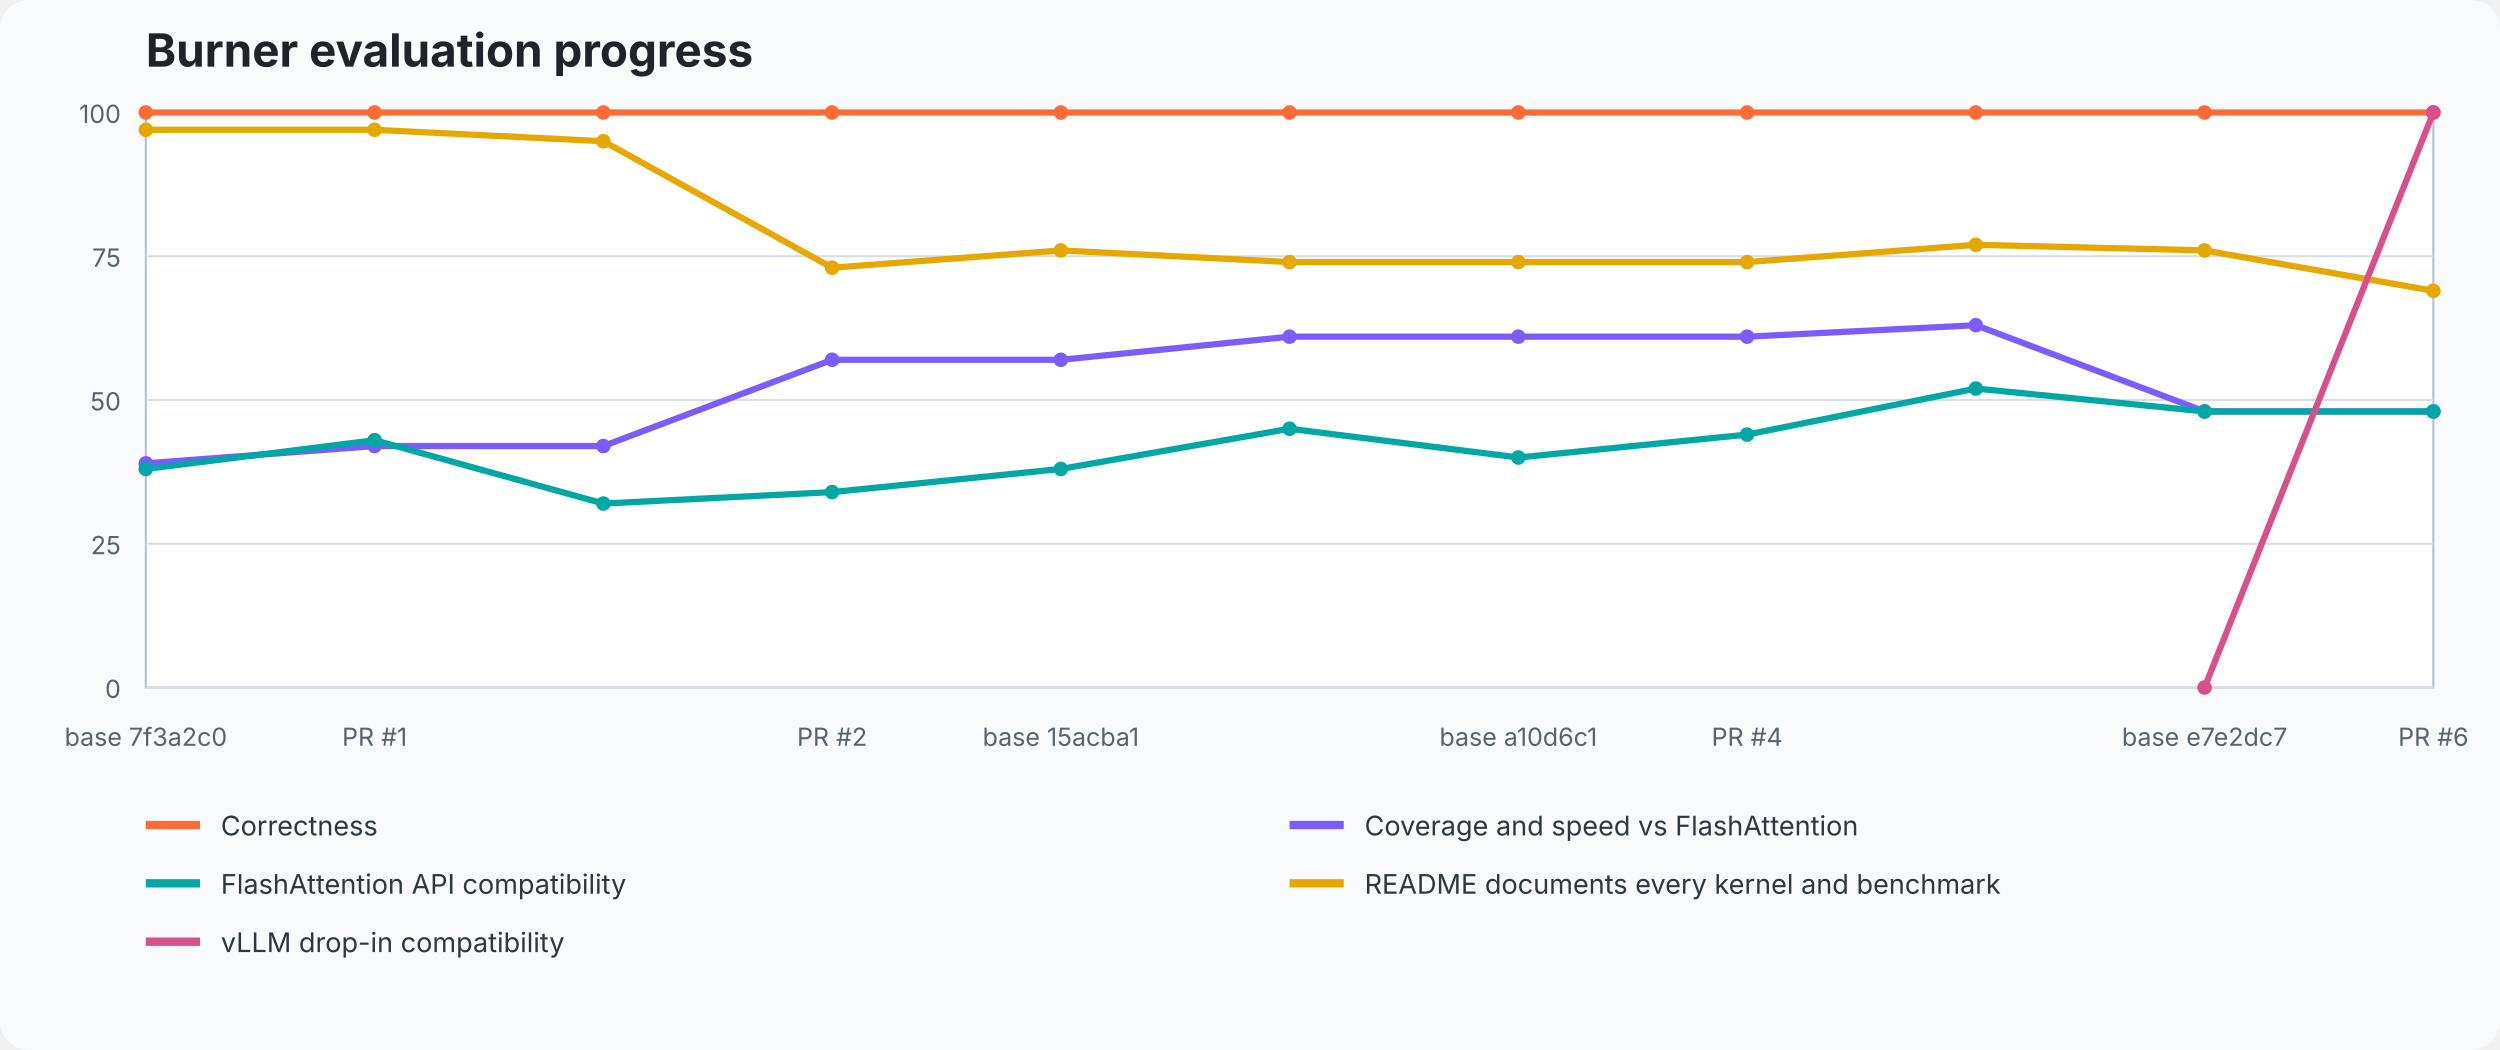
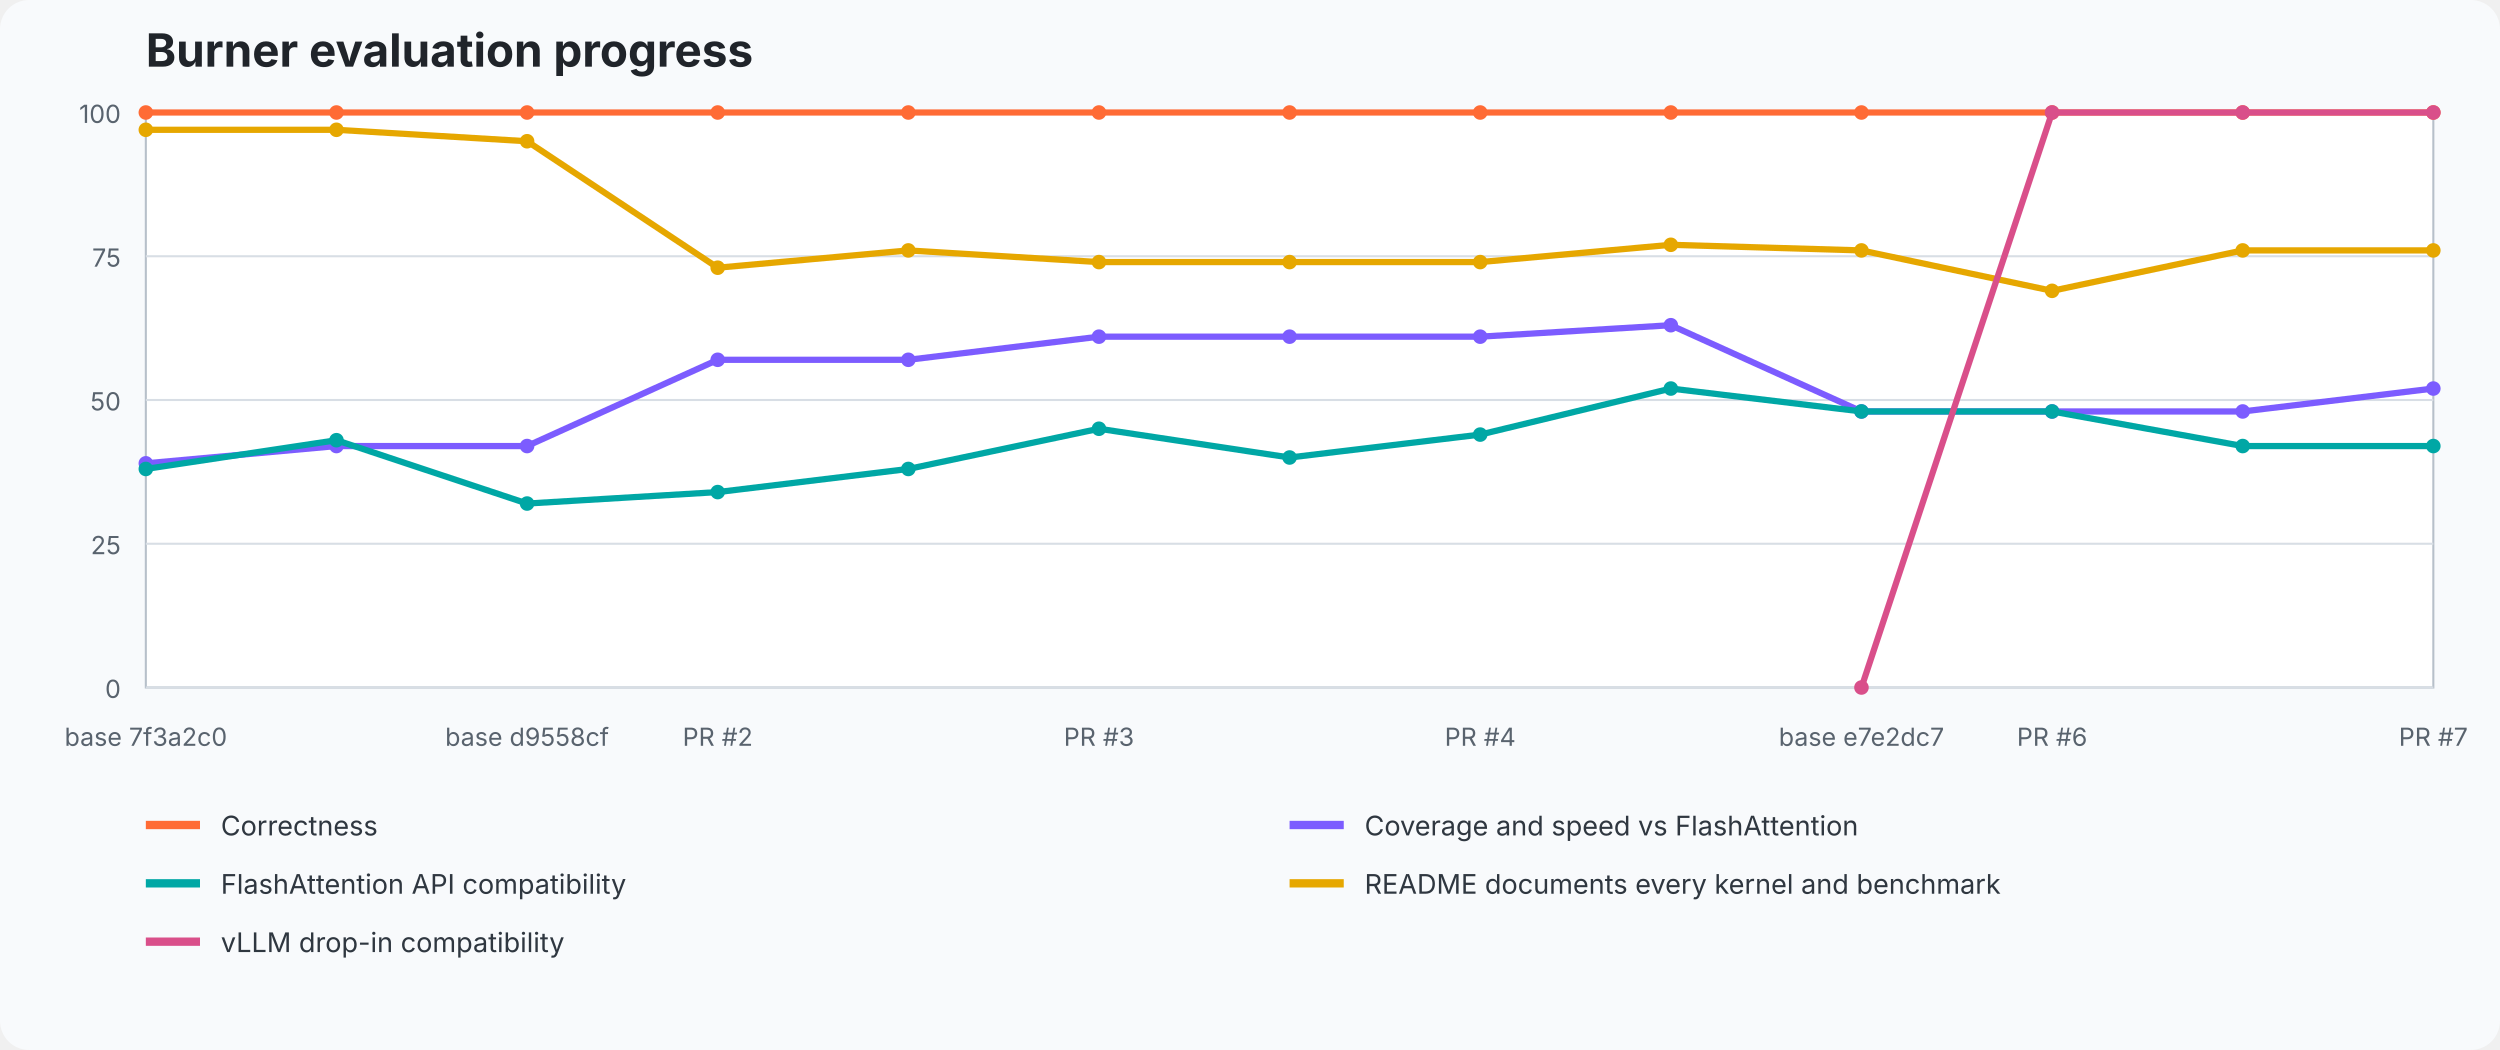
<svg xmlns="http://www.w3.org/2000/svg" width="1200" height="504" viewBox="0 0 1200 504" role="img" aria-labelledby="title desc">
  <style>text{font-family:ui-sans-serif,system-ui,-apple-system,BlinkMacSystemFont,"Segoe UI",sans-serif}.title{font-size:22px;font-weight:700;fill:#20242a}.axis{font-size:12px;fill:#59636e}.legend{font-size:13px;fill:#2f3740}.grid{stroke:#d8dee5;stroke-width:1}.plot{fill:#fff;stroke:#b7c0ca}</style>
  <rect width="100%" height="100%" fill="#f8fafc" rx="14" />
  <text x="70" y="32" class="title">Burner evaluation progress</text>
  <rect x="70" y="54" width="1098" height="276" class="plot" />
  <line x1="70" y1="330" x2="1168" y2="330" class="grid" />
  <text x="58" y="335" text-anchor="end" class="axis">0</text>
  <line x1="70" y1="261" x2="1168" y2="261" class="grid" />
  <text x="58" y="266" text-anchor="end" class="axis">25</text>
  <line x1="70" y1="192" x2="1168" y2="192" class="grid" />
  <text x="58" y="197" text-anchor="end" class="axis">50</text>
  <line x1="70" y1="123" x2="1168" y2="123" class="grid" />
  <text x="58" y="128" text-anchor="end" class="axis">75</text>
  <line x1="70" y1="54" x2="1168" y2="54" class="grid" />
  <text x="58" y="59" text-anchor="end" class="axis">100</text>
-   <polyline points="70.0,54.0 179.8,54.0 289.6,54.0 399.4,54.0 509.2,54.0 619.0,54.0 728.8,54.0 838.6,54.0 948.4,54.0 1058.2,54.0 1168.0,54.0" fill="none" stroke="#ff6b35" stroke-width="3" stroke-linejoin="round" stroke-linecap="round" />
+   <polyline points="70.0,54.0 161.5,54.0 253.0,54.0 344.5,54.0 436.0,54.0 527.5,54.0 619.0,54.0 710.5,54.0 802.0,54.0 893.5,54.0 985.0,54.0 1076.5,54.0 1168.0,54.0" fill="none" stroke="#ff6b35" stroke-width="3" stroke-linejoin="round" stroke-linecap="round" />
  <circle cx="70.0" cy="54.0" r="3.5" fill="#ff6b35" />
-   <circle cx="179.8" cy="54.0" r="3.5" fill="#ff6b35" />
-   <circle cx="289.6" cy="54.0" r="3.5" fill="#ff6b35" />
-   <circle cx="399.4" cy="54.0" r="3.5" fill="#ff6b35" />
-   <circle cx="509.2" cy="54.0" r="3.5" fill="#ff6b35" />
+   <circle cx="161.5" cy="54.0" r="3.5" fill="#ff6b35" />
+   <circle cx="253.0" cy="54.0" r="3.5" fill="#ff6b35" />
+   <circle cx="344.5" cy="54.0" r="3.5" fill="#ff6b35" />
+   <circle cx="436.0" cy="54.0" r="3.5" fill="#ff6b35" />
+   <circle cx="527.5" cy="54.0" r="3.5" fill="#ff6b35" />
  <circle cx="619.0" cy="54.0" r="3.5" fill="#ff6b35" />
-   <circle cx="728.8" cy="54.0" r="3.5" fill="#ff6b35" />
-   <circle cx="838.6" cy="54.0" r="3.5" fill="#ff6b35" />
-   <circle cx="948.4" cy="54.0" r="3.5" fill="#ff6b35" />
-   <circle cx="1058.2" cy="54.0" r="3.5" fill="#ff6b35" />
+   <circle cx="710.5" cy="54.0" r="3.5" fill="#ff6b35" />
+   <circle cx="802.0" cy="54.0" r="3.5" fill="#ff6b35" />
+   <circle cx="893.5" cy="54.0" r="3.5" fill="#ff6b35" />
+   <circle cx="985.0" cy="54.0" r="3.5" fill="#ff6b35" />
+   <circle cx="1076.5" cy="54.0" r="3.5" fill="#ff6b35" />
  <circle cx="1168.0" cy="54.0" r="3.5" fill="#ff6b35" />
-   <polyline points="70.0,222.4 179.8,214.1 289.6,214.1 399.4,172.7 509.2,172.7 619.0,161.6 728.8,161.6 838.6,161.6 948.4,156.1 1058.2,197.5 1168.0,197.5" fill="none" stroke="#7c5cff" stroke-width="3" stroke-linejoin="round" stroke-linecap="round" />
+   <polyline points="70.0,222.4 161.5,214.1 253.0,214.1 344.5,172.7 436.0,172.7 527.5,161.6 619.0,161.6 710.5,161.6 802.0,156.1 893.5,197.5 985.0,197.5 1076.5,197.5 1168.0,186.5" fill="none" stroke="#7c5cff" stroke-width="3" stroke-linejoin="round" stroke-linecap="round" />
  <circle cx="70.0" cy="222.4" r="3.5" fill="#7c5cff" />
-   <circle cx="179.8" cy="214.1" r="3.5" fill="#7c5cff" />
-   <circle cx="289.6" cy="214.1" r="3.5" fill="#7c5cff" />
-   <circle cx="399.4" cy="172.7" r="3.5" fill="#7c5cff" />
-   <circle cx="509.2" cy="172.7" r="3.5" fill="#7c5cff" />
+   <circle cx="161.5" cy="214.1" r="3.5" fill="#7c5cff" />
+   <circle cx="253.0" cy="214.1" r="3.5" fill="#7c5cff" />
+   <circle cx="344.5" cy="172.7" r="3.5" fill="#7c5cff" />
+   <circle cx="436.0" cy="172.7" r="3.5" fill="#7c5cff" />
+   <circle cx="527.5" cy="161.6" r="3.5" fill="#7c5cff" />
  <circle cx="619.0" cy="161.6" r="3.5" fill="#7c5cff" />
-   <circle cx="728.8" cy="161.6" r="3.5" fill="#7c5cff" />
-   <circle cx="838.6" cy="161.6" r="3.5" fill="#7c5cff" />
-   <circle cx="948.4" cy="156.1" r="3.5" fill="#7c5cff" />
-   <circle cx="1058.2" cy="197.5" r="3.5" fill="#7c5cff" />
-   <circle cx="1168.0" cy="197.5" r="3.5" fill="#7c5cff" />
-   <polyline points="70.0,225.1 179.8,211.3 289.6,241.7 399.4,236.2 509.2,225.1 619.0,205.8 728.8,219.6 838.6,208.6 948.4,186.5 1058.2,197.5 1168.0,197.5" fill="none" stroke="#00a7a5" stroke-width="3" stroke-linejoin="round" stroke-linecap="round" />
+   <circle cx="710.5" cy="161.6" r="3.5" fill="#7c5cff" />
+   <circle cx="802.0" cy="156.1" r="3.5" fill="#7c5cff" />
+   <circle cx="893.5" cy="197.5" r="3.5" fill="#7c5cff" />
+   <circle cx="985.0" cy="197.5" r="3.5" fill="#7c5cff" />
+   <circle cx="1076.5" cy="197.5" r="3.5" fill="#7c5cff" />
+   <circle cx="1168.0" cy="186.5" r="3.5" fill="#7c5cff" />
+   <polyline points="70.0,225.1 161.5,211.3 253.0,241.7 344.5,236.2 436.0,225.1 527.5,205.8 619.0,219.6 710.5,208.6 802.0,186.5 893.5,197.5 985.0,197.5 1076.5,214.1 1168.0,214.1" fill="none" stroke="#00a7a5" stroke-width="3" stroke-linejoin="round" stroke-linecap="round" />
  <circle cx="70.0" cy="225.1" r="3.5" fill="#00a7a5" />
-   <circle cx="179.8" cy="211.3" r="3.5" fill="#00a7a5" />
-   <circle cx="289.6" cy="241.7" r="3.5" fill="#00a7a5" />
-   <circle cx="399.4" cy="236.2" r="3.5" fill="#00a7a5" />
-   <circle cx="509.2" cy="225.1" r="3.5" fill="#00a7a5" />
-   <circle cx="619.0" cy="205.8" r="3.5" fill="#00a7a5" />
-   <circle cx="728.8" cy="219.6" r="3.5" fill="#00a7a5" />
-   <circle cx="838.6" cy="208.6" r="3.5" fill="#00a7a5" />
-   <circle cx="948.4" cy="186.5" r="3.5" fill="#00a7a5" />
-   <circle cx="1058.2" cy="197.5" r="3.5" fill="#00a7a5" />
-   <circle cx="1168.0" cy="197.5" r="3.5" fill="#00a7a5" />
-   <polyline points="70.0,62.3 179.8,62.3 289.6,67.8 399.4,128.5 509.2,120.2 619.0,125.8 728.8,125.8 838.6,125.8 948.4,117.5 1058.2,120.2 1168.0,139.6" fill="none" stroke="#e6a700" stroke-width="3" stroke-linejoin="round" stroke-linecap="round" />
+   <circle cx="161.5" cy="211.3" r="3.5" fill="#00a7a5" />
+   <circle cx="253.0" cy="241.7" r="3.5" fill="#00a7a5" />
+   <circle cx="344.5" cy="236.2" r="3.5" fill="#00a7a5" />
+   <circle cx="436.0" cy="225.1" r="3.5" fill="#00a7a5" />
+   <circle cx="527.5" cy="205.8" r="3.5" fill="#00a7a5" />
+   <circle cx="619.0" cy="219.6" r="3.5" fill="#00a7a5" />
+   <circle cx="710.5" cy="208.6" r="3.5" fill="#00a7a5" />
+   <circle cx="802.0" cy="186.5" r="3.5" fill="#00a7a5" />
+   <circle cx="893.5" cy="197.5" r="3.5" fill="#00a7a5" />
+   <circle cx="985.0" cy="197.5" r="3.5" fill="#00a7a5" />
+   <circle cx="1076.5" cy="214.1" r="3.5" fill="#00a7a5" />
+   <circle cx="1168.0" cy="214.1" r="3.5" fill="#00a7a5" />
+   <polyline points="70.0,62.3 161.5,62.3 253.0,67.8 344.5,128.5 436.0,120.2 527.5,125.8 619.0,125.8 710.5,125.8 802.0,117.5 893.5,120.2 985.0,139.6 1076.5,120.2 1168.0,120.2" fill="none" stroke="#e6a700" stroke-width="3" stroke-linejoin="round" stroke-linecap="round" />
  <circle cx="70.0" cy="62.3" r="3.5" fill="#e6a700" />
-   <circle cx="179.8" cy="62.3" r="3.5" fill="#e6a700" />
-   <circle cx="289.6" cy="67.8" r="3.5" fill="#e6a700" />
-   <circle cx="399.4" cy="128.5" r="3.5" fill="#e6a700" />
-   <circle cx="509.2" cy="120.2" r="3.5" fill="#e6a700" />
+   <circle cx="161.5" cy="62.3" r="3.5" fill="#e6a700" />
+   <circle cx="253.0" cy="67.8" r="3.5" fill="#e6a700" />
+   <circle cx="344.5" cy="128.5" r="3.5" fill="#e6a700" />
+   <circle cx="436.0" cy="120.2" r="3.5" fill="#e6a700" />
+   <circle cx="527.5" cy="125.8" r="3.5" fill="#e6a700" />
  <circle cx="619.0" cy="125.8" r="3.5" fill="#e6a700" />
-   <circle cx="728.8" cy="125.8" r="3.5" fill="#e6a700" />
-   <circle cx="838.6" cy="125.8" r="3.5" fill="#e6a700" />
-   <circle cx="948.4" cy="117.5" r="3.5" fill="#e6a700" />
-   <circle cx="1058.2" cy="120.2" r="3.5" fill="#e6a700" />
-   <circle cx="1168.0" cy="139.6" r="3.5" fill="#e6a700" />
-   <polyline points="1058.2,330.0 1168.0,54.0" fill="none" stroke="#d94f8a" stroke-width="3" stroke-linejoin="round" stroke-linecap="round" />
-   <circle cx="1058.2" cy="330.0" r="3.5" fill="#d94f8a" />
+   <circle cx="710.5" cy="125.8" r="3.5" fill="#e6a700" />
+   <circle cx="802.0" cy="117.5" r="3.5" fill="#e6a700" />
+   <circle cx="893.5" cy="120.2" r="3.5" fill="#e6a700" />
+   <circle cx="985.0" cy="139.6" r="3.5" fill="#e6a700" />
+   <circle cx="1076.5" cy="120.2" r="3.5" fill="#e6a700" />
+   <circle cx="1168.0" cy="120.2" r="3.5" fill="#e6a700" />
+   <polyline points="893.5,330.0 985.0,54.0 1076.5,54.0 1168.0,54.0" fill="none" stroke="#d94f8a" stroke-width="3" stroke-linejoin="round" stroke-linecap="round" />
+   <circle cx="893.5" cy="330.0" r="3.5" fill="#d94f8a" />
+   <circle cx="985.0" cy="54.0" r="3.5" fill="#d94f8a" />
+   <circle cx="1076.5" cy="54.0" r="3.5" fill="#d94f8a" />
  <circle cx="1168.0" cy="54.0" r="3.5" fill="#d94f8a" />
  <text x="70" y="358" text-anchor="middle" class="axis">base 7f3a2c0</text>
-   <text x="179.8" y="358" text-anchor="middle" class="axis">PR #1</text>
-   <text x="399.4" y="358" text-anchor="middle" class="axis">PR #2</text>
-   <text x="509.2" y="358" text-anchor="middle" class="axis">base 15acba1</text>
-   <text x="728.8" y="358" text-anchor="middle" class="axis">base a10d6c1</text>
-   <text x="838.6" y="358" text-anchor="middle" class="axis">PR #4</text>
-   <text x="1058.2" y="358" text-anchor="middle" class="axis">base e7e2dc7</text>
-   <text x="1168" y="358" text-anchor="middle" class="axis">PR #6</text>
+   <text x="253" y="358" text-anchor="middle" class="axis">base d9558cf</text>
+   <text x="344.5" y="358" text-anchor="middle" class="axis">PR #2</text>
+   <text x="527.5" y="358" text-anchor="middle" class="axis">PR #3</text>
+   <text x="710.5" y="358" text-anchor="middle" class="axis">PR #4</text>
+   <text x="893.5" y="358" text-anchor="middle" class="axis">base e7e2dc7</text>
+   <text x="985" y="358" text-anchor="middle" class="axis">PR #6</text>
+   <text x="1168" y="358" text-anchor="middle" class="axis">PR #7</text>
  <line x1="70" y1="396" x2="96" y2="396" stroke="#ff6b35" stroke-width="4" />
  <text x="106" y="401" class="legend">Correctness</text>
  <line x1="619" y1="396" x2="645" y2="396" stroke="#7c5cff" stroke-width="4" />
  <text x="655" y="401" class="legend">Coverage and speed vs FlashAttention</text>
  <line x1="70" y1="424" x2="96" y2="424" stroke="#00a7a5" stroke-width="4" />
  <text x="106" y="429" class="legend">FlashAttention API compatibility</text>
  <line x1="619" y1="424" x2="645" y2="424" stroke="#e6a700" stroke-width="4" />
  <text x="655" y="429" class="legend">README documents every kernel and benchmark</text>
  <line x1="70" y1="452" x2="96" y2="452" stroke="#d94f8a" stroke-width="4" />
  <text x="106" y="457" class="legend">vLLM drop-in compatibility</text>
</svg>
